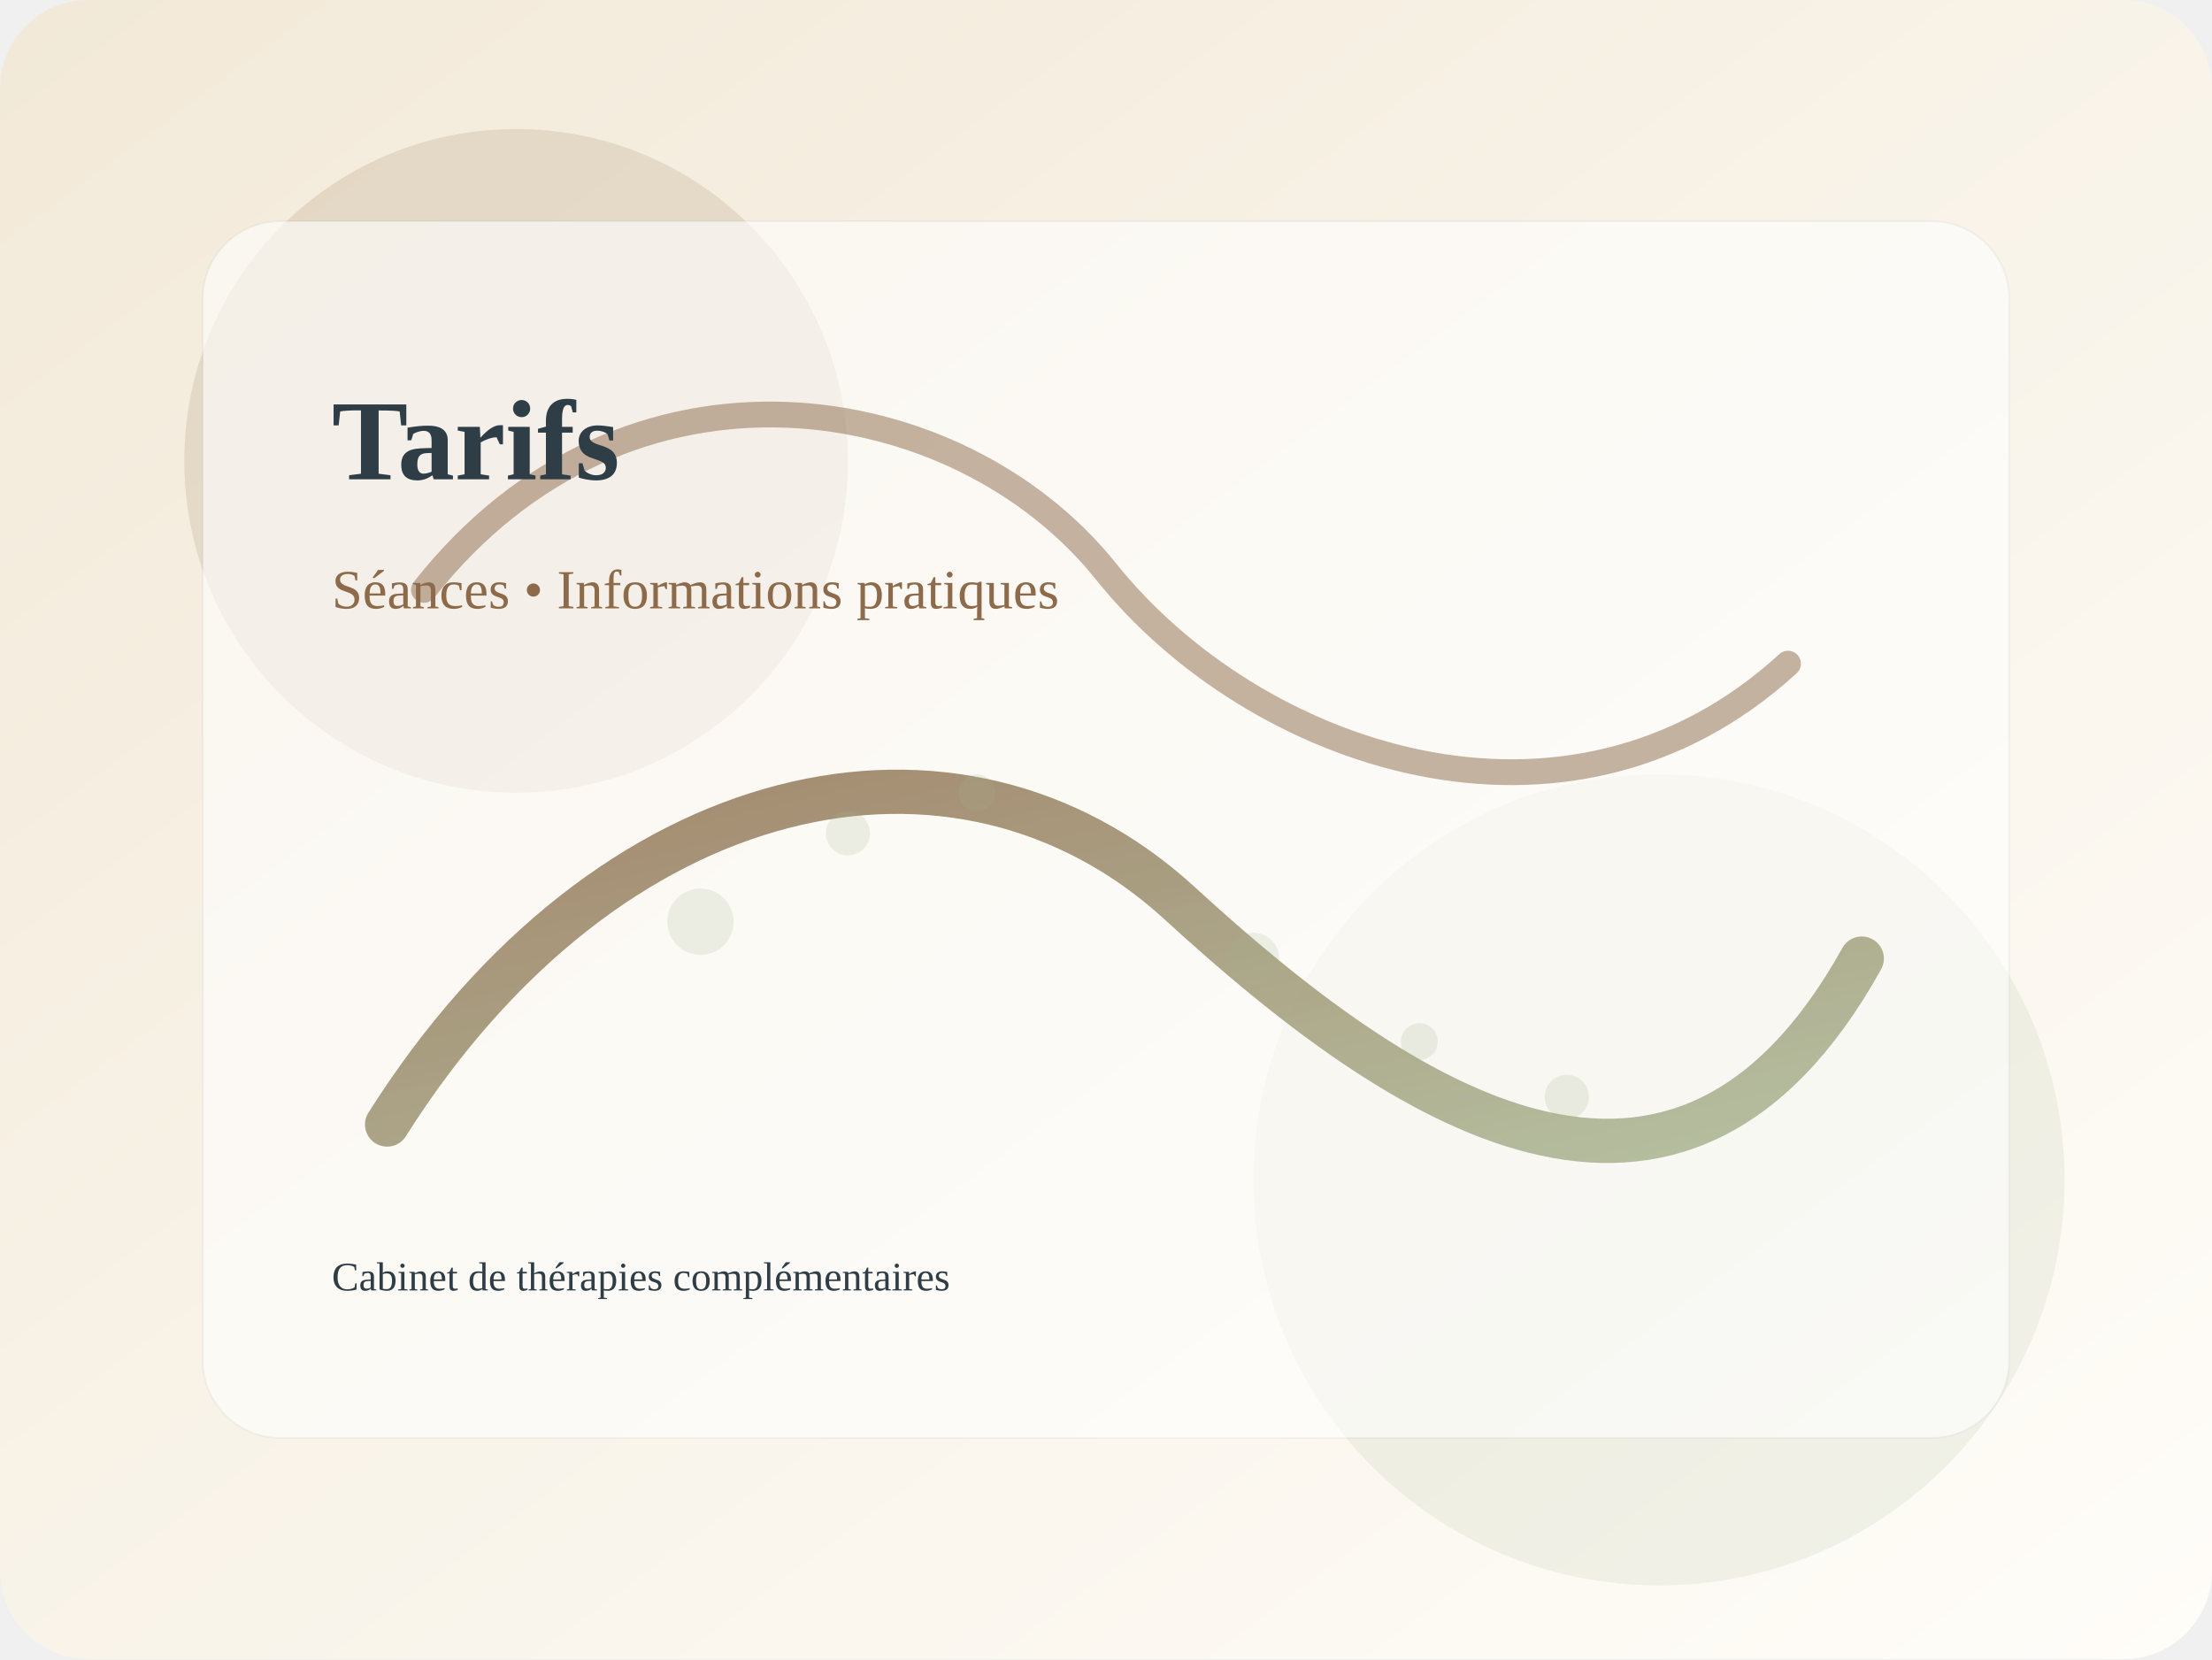
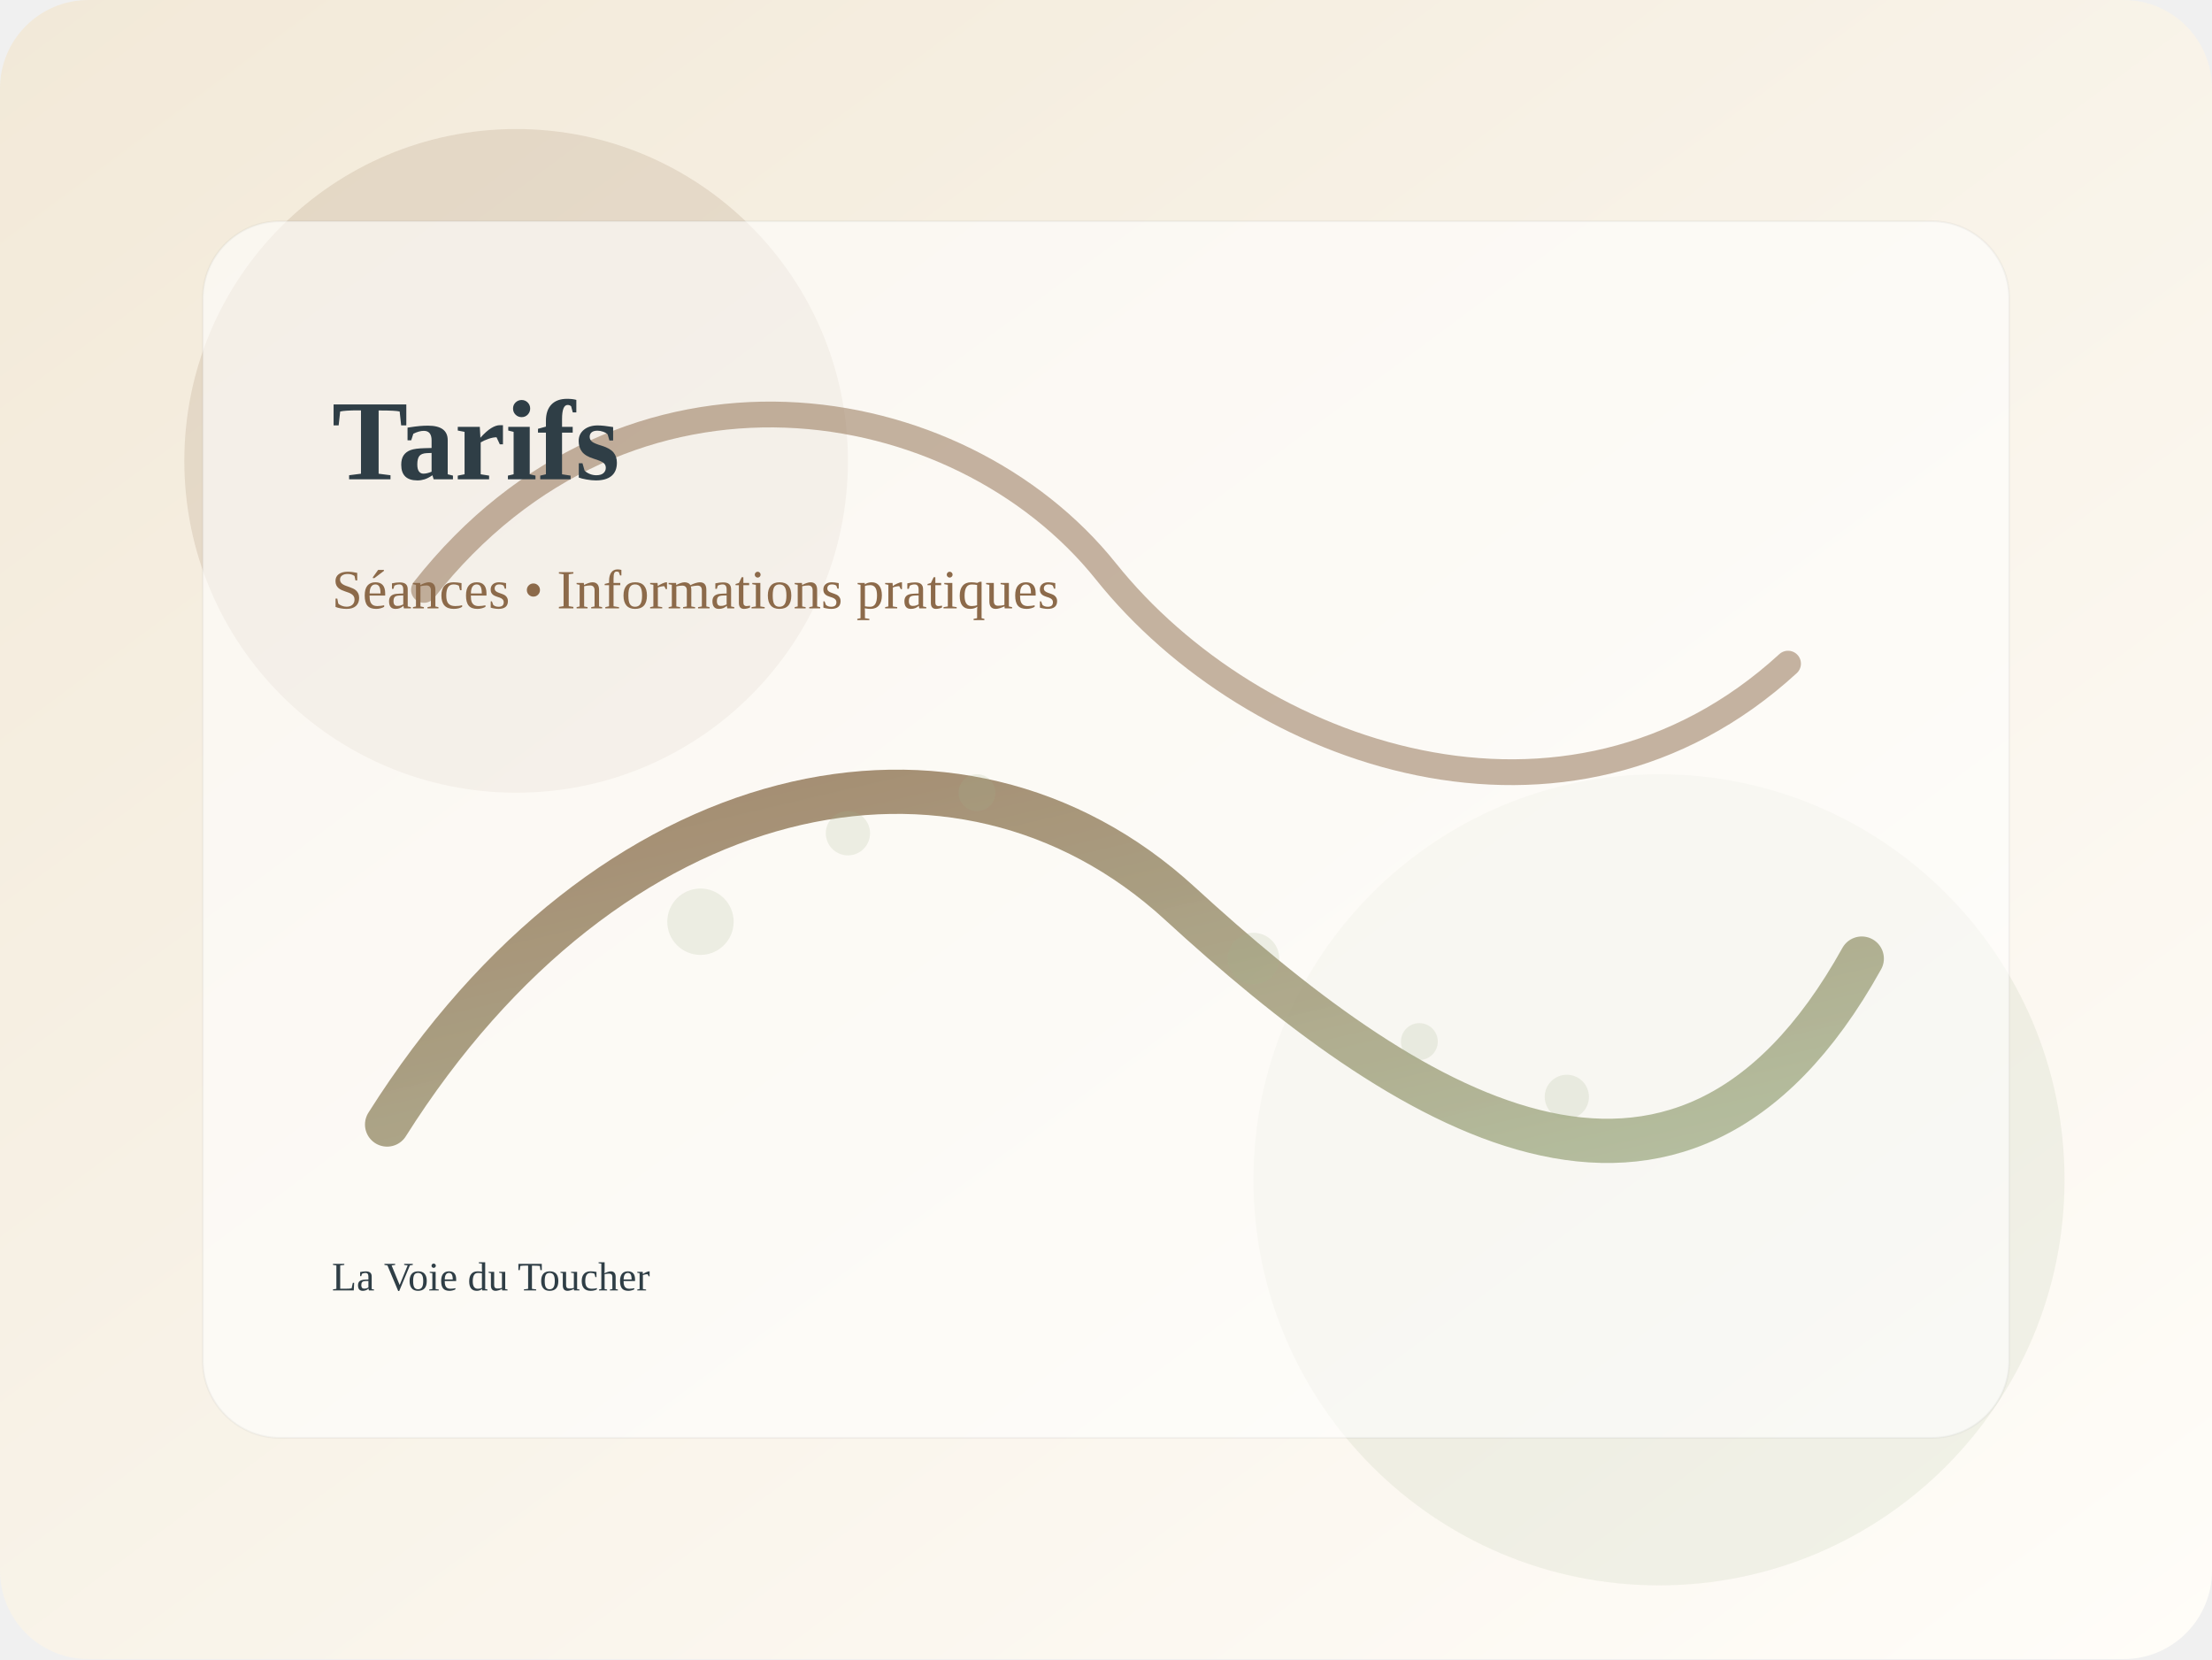
<svg xmlns="http://www.w3.org/2000/svg" viewBox="0 0 1200 900" role="img" aria-labelledby="title desc">
  <defs>
    <linearGradient id="bg" x1="0" y1="0" x2="1" y2="1">
      <stop offset="0%" stop-color="#F2E9D8" />
      <stop offset="100%" stop-color="#FFFDF9" />
    </linearGradient>
    <linearGradient id="accent" x1="0" y1="0" x2="1" y2="1">
      <stop offset="0%" stop-color="#8C6A4A" stop-opacity="0.94" />
      <stop offset="100%" stop-color="#A3B18A" stop-opacity="0.92" />
    </linearGradient>
  </defs>
  <rect width="1200" height="900" rx="48" fill="url(#bg)" />
  <circle cx="280" cy="250" r="180" fill="#8C6A4A" opacity="0.16" />
  <circle cx="900" cy="640" r="220" fill="#A3B18A" opacity="0.14" />
  <rect x="110" y="120" width="980" height="660" rx="42" fill="white" opacity="0.58" stroke="rgba(47,62,70,0.08)" />
  <path d="M210 610 C330 420, 520 380, 640 490 S910 700, 1010 520" fill="none" stroke="url(#accent)" stroke-width="24" stroke-linecap="round" opacity="0.85" />
  <path d="M230 320 C340 180, 520 210, 600 310 S850 470, 970 360" fill="none" stroke="#8C6A4A" stroke-width="14" stroke-linecap="round" opacity="0.5" />
  <g fill="#A3B18A" opacity="0.18">
    <circle cx="380" cy="500" r="18" />
    <circle cx="460" cy="452" r="12" />
    <circle cx="530" cy="430" r="10" />
    <circle cx="680" cy="520" r="14" />
    <circle cx="770" cy="565" r="10" />
    <circle cx="850" cy="595" r="12" />
  </g>
  <text x="180" y="260" fill="#2F3E46" font-size="62" font-family="Georgia, 'Times New Roman', serif" font-weight="700">Tarifs</text>
  <text x="180" y="330" fill="#8C6A4A" font-size="30" font-family="Georgia, 'Times New Roman', serif">Séances • Informations pratiques</text>
-   <text x="180" y="700" fill="#2F3E46" font-size="22" font-family="Georgia, 'Times New Roman', serif">Cabinet de thérapies complémentaires</text>
+   <text x="180" y="700" fill="#2F3E46" font-size="22" font-family="Georgia, 'Times New Roman', serif">La Voie du Toucher</text>
</svg>
